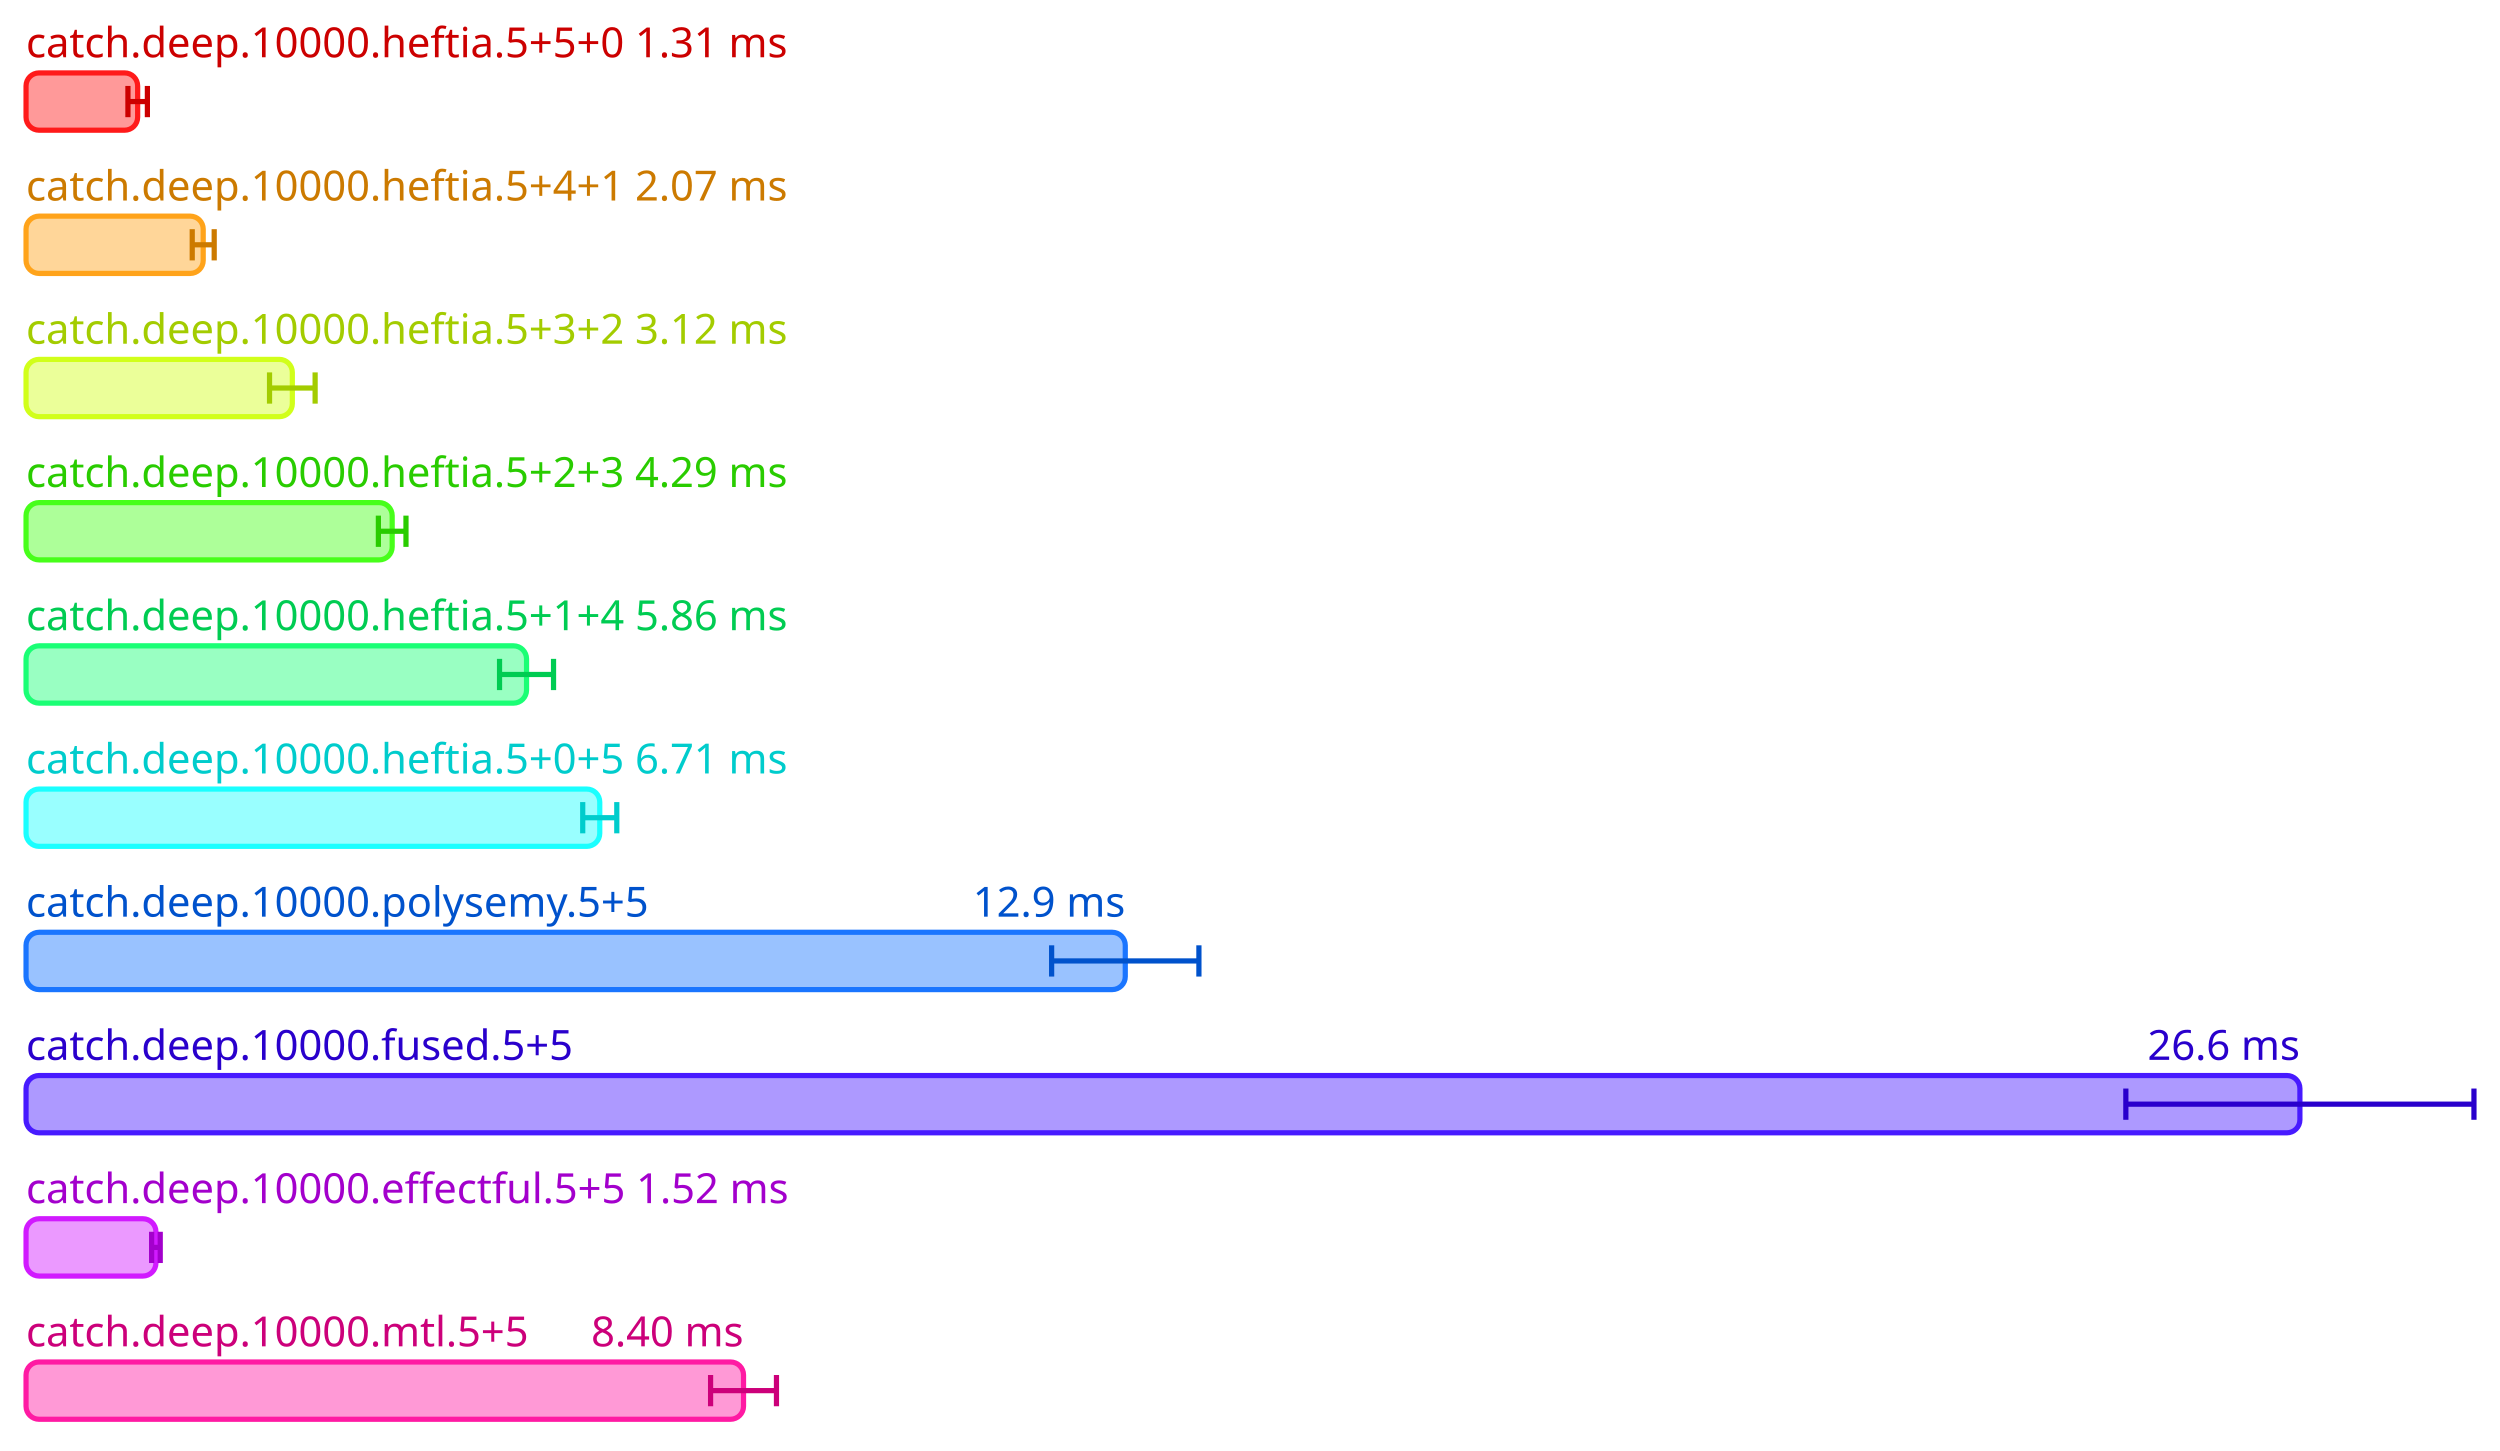
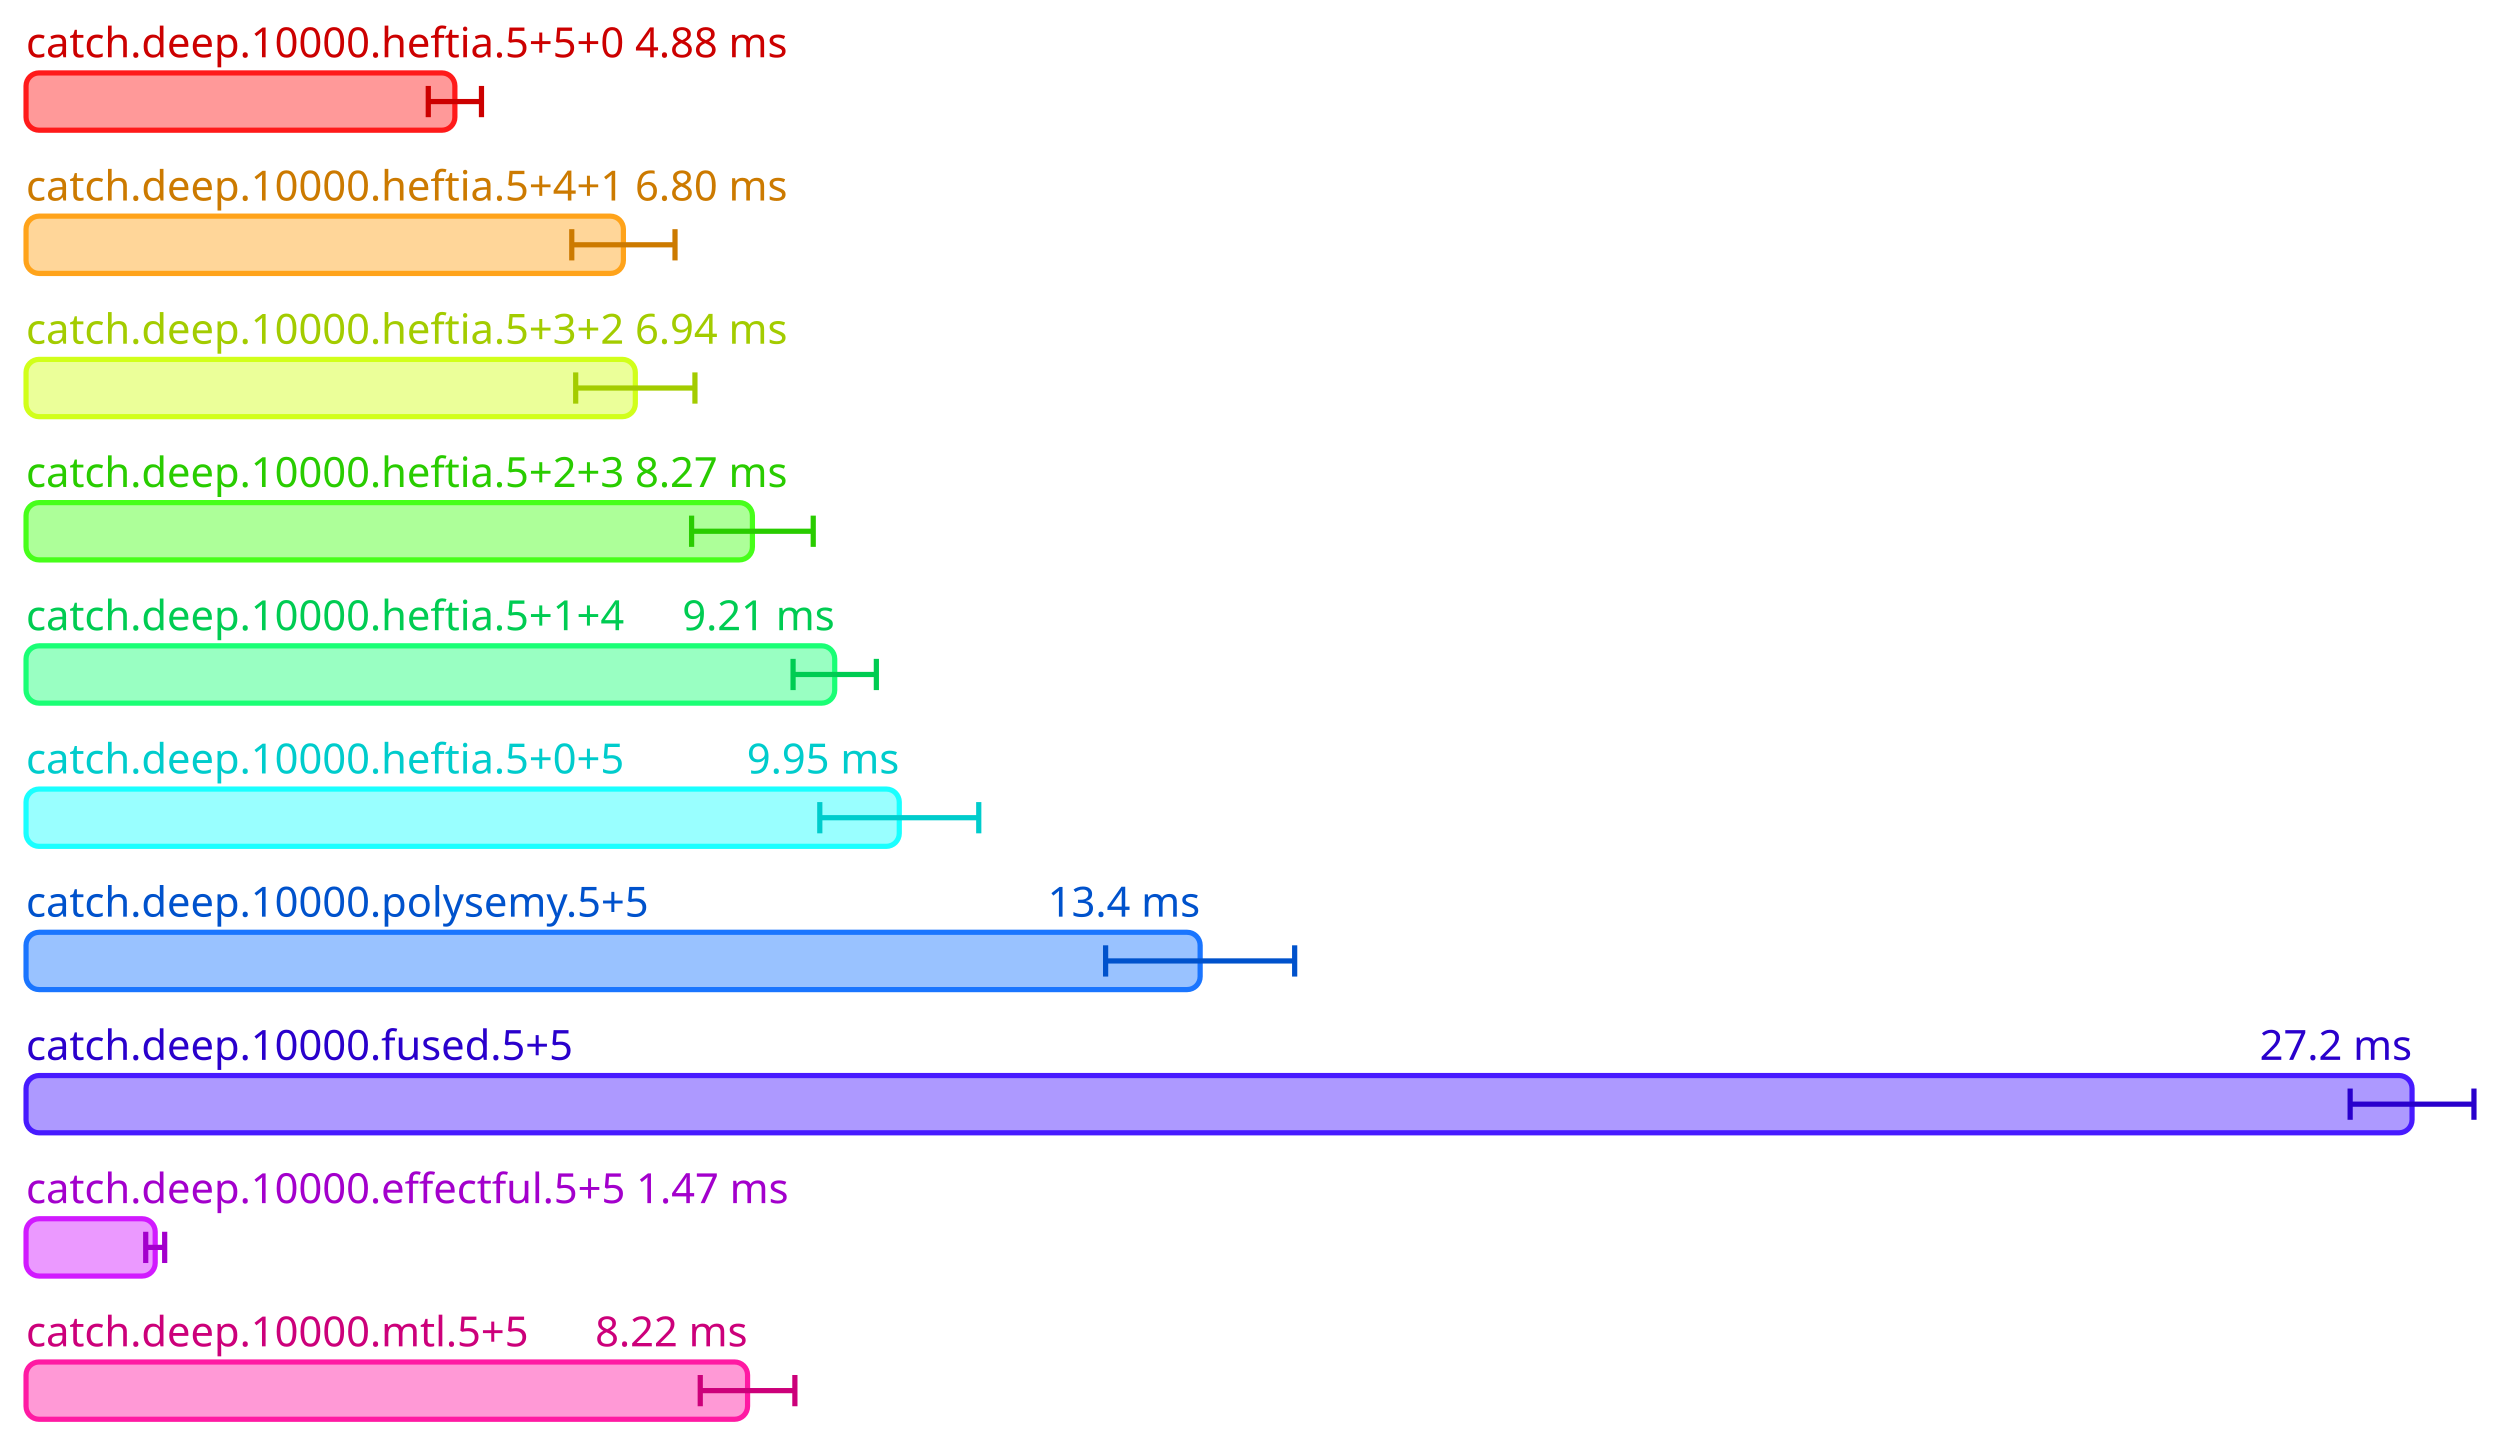
<svg xmlns="http://www.w3.org/2000/svg" height="557" width="960.0" font-size="16" font-family="sans-serif" stroke-width="2">
  <g transform="translate(10.0 0)">
-     <text fill="hsl(0, 100%, 40%)" y="22">catch.deep.10000.heftia.5+5+0 1.31 ms</text>
+     <text fill="hsl(0, 100%, 40%)" y="22">catch.deep.10000.heftia.5+5+0 4.88 ms</text>
    <g>
-       <rect y="28" rx="5" height="22" width="42.859" fill="hsl(0, 100%, 80%)" stroke="hsl(0, 100%, 55%)" />
+       <rect y="28" rx="5" height="22" width="164.672" fill="hsl(0, 100%, 80%)" stroke="hsl(0, 100%, 55%)" />
      <g stroke="hsl(0, 100%, 40%)">
-         <line x1="39.123" x2="46.596" y1="39" y2="39" />
-         <line x1="39.123" x2="39.123" y1="33" y2="45" />
-         <line x1="46.596" x2="46.596" y1="33" y2="45" />
+         <line x1="154.459" x2="174.885" y1="39" y2="39" />
+         <line x1="154.459" x2="154.459" y1="33" y2="45" />
+         <line x1="174.885" x2="174.885" y1="33" y2="45" />
      </g>
    </g>
-     <text fill="hsl(36, 100%, 40%)" y="77">catch.deep.10000.heftia.5+4+1 2.07 ms</text>
+     <text fill="hsl(36, 100%, 40%)" y="77">catch.deep.10000.heftia.5+4+1 6.80 ms</text>
    <g>
-       <rect y="83" rx="5" height="22" width="68.034" fill="hsl(36, 100%, 80%)" stroke="hsl(36, 100%, 55%)" />
+       <rect y="83" rx="5" height="22" width="229.382" fill="hsl(36, 100%, 80%)" stroke="hsl(36, 100%, 55%)" />
      <g stroke="hsl(36, 100%, 40%)">
-         <line x1="63.815" x2="72.254" y1="94" y2="94" />
-         <line x1="63.815" x2="63.815" y1="88" y2="100" />
-         <line x1="72.254" x2="72.254" y1="88" y2="100" />
+         <line x1="209.56" x2="249.204" y1="94" y2="94" />
+         <line x1="209.56" x2="209.56" y1="88" y2="100" />
+         <line x1="249.204" x2="249.204" y1="88" y2="100" />
      </g>
    </g>
-     <text fill="hsl(72, 100%, 40%)" y="132">catch.deep.10000.heftia.5+3+2 3.12 ms</text>
+     <text fill="hsl(72, 100%, 40%)" y="132">catch.deep.10000.heftia.5+3+2 6.94 ms</text>
    <g>
-       <rect y="138" rx="5" height="22" width="102.254" fill="hsl(72, 100%, 80%)" stroke="hsl(72, 100%, 55%)" />
+       <rect y="138" rx="5" height="22" width="233.961" fill="hsl(72, 100%, 80%)" stroke="hsl(72, 100%, 55%)" />
      <g stroke="hsl(72, 100%, 40%)">
-         <line x1="93.5" x2="111.008" y1="149" y2="149" />
-         <line x1="93.5" x2="93.5" y1="143" y2="155" />
-         <line x1="111.008" x2="111.008" y1="143" y2="155" />
+         <line x1="211.066" x2="256.856" y1="149" y2="149" />
+         <line x1="211.066" x2="211.066" y1="143" y2="155" />
+         <line x1="256.856" x2="256.856" y1="143" y2="155" />
      </g>
    </g>
-     <text fill="hsl(108, 100%, 40%)" y="187">catch.deep.10000.heftia.5+2+3 4.29 ms</text>
+     <text fill="hsl(108, 100%, 40%)" y="187">catch.deep.10000.heftia.5+2+3 8.27 ms</text>
    <g>
-       <rect y="193" rx="5" height="22" width="140.596" fill="hsl(108, 100%, 80%)" stroke="hsl(108, 100%, 55%)" />
+       <rect y="193" rx="5" height="22" width="278.926" fill="hsl(108, 100%, 80%)" stroke="hsl(108, 100%, 55%)" />
      <g stroke="hsl(108, 100%, 40%)">
-         <line x1="135.298" x2="145.895" y1="204" y2="204" />
-         <line x1="135.298" x2="135.298" y1="198" y2="210" />
-         <line x1="145.895" x2="145.895" y1="198" y2="210" />
+         <line x1="255.571" x2="302.281" y1="204" y2="204" />
+         <line x1="255.571" x2="255.571" y1="198" y2="210" />
+         <line x1="302.281" x2="302.281" y1="198" y2="210" />
      </g>
    </g>
-     <text fill="hsl(144, 100%, 40%)" y="242">catch.deep.10000.heftia.5+1+4 5.86 ms</text>
+     <g fill="hsl(144, 100%, 40%)">
+       <text y="242">catch.deep.10000.heftia.5+1+4</text>
+       <text y="242" x="310.53" text-anchor="end">9.21 ms</text>
+     </g>
    <g>
-       <rect y="248" rx="5" height="22" width="192.19" fill="hsl(144, 100%, 80%)" stroke="hsl(144, 100%, 55%)" />
+       <rect y="248" rx="5" height="22" width="310.53" fill="hsl(144, 100%, 80%)" stroke="hsl(144, 100%, 55%)" />
      <g stroke="hsl(144, 100%, 40%)">
-         <line x1="181.823" x2="202.557" y1="259" y2="259" />
-         <line x1="181.823" x2="181.823" y1="253" y2="265" />
-         <line x1="202.557" x2="202.557" y1="253" y2="265" />
+         <line x1="294.541" x2="326.519" y1="259" y2="259" />
+         <line x1="294.541" x2="294.541" y1="253" y2="265" />
+         <line x1="326.519" x2="326.519" y1="253" y2="265" />
      </g>
    </g>
-     <text fill="hsl(180, 100%, 40%)" y="297">catch.deep.10000.heftia.5+0+5 6.71 ms</text>
+     <g fill="hsl(180, 100%, 40%)">
+       <text y="297">catch.deep.10000.heftia.5+0+5</text>
+       <text y="297" x="335.321" text-anchor="end">9.95 ms</text>
+     </g>
    <g>
-       <rect y="303" rx="5" height="22" width="220.305" fill="hsl(180, 100%, 80%)" stroke="hsl(180, 100%, 55%)" />
+       <rect y="303" rx="5" height="22" width="335.321" fill="hsl(180, 100%, 80%)" stroke="hsl(180, 100%, 55%)" />
      <g stroke="hsl(180, 100%, 40%)">
-         <line x1="213.764" x2="226.847" y1="314" y2="314" />
-         <line x1="213.764" x2="213.764" y1="308" y2="320" />
-         <line x1="226.847" x2="226.847" y1="308" y2="320" />
+         <line x1="304.799" x2="365.842" y1="314" y2="314" />
+         <line x1="304.799" x2="304.799" y1="308" y2="320" />
+         <line x1="365.842" x2="365.842" y1="308" y2="320" />
      </g>
    </g>
    <g fill="hsl(216, 100%, 40%)">
      <text y="352">catch.deep.10000.polysemy.5+5</text>
-       <text y="352" x="422.103" text-anchor="end">12.9 ms</text>
+       <text y="352" x="450.854" text-anchor="end">13.4 ms</text>
    </g>
    <g>
-       <rect y="358" rx="5" height="22" width="422.103" fill="hsl(216, 100%, 80%)" stroke="hsl(216, 100%, 55%)" />
+       <rect y="358" rx="5" height="22" width="450.854" fill="hsl(216, 100%, 80%)" stroke="hsl(216, 100%, 55%)" />
      <g stroke="hsl(216, 100%, 40%)">
-         <line x1="393.825" x2="450.382" y1="369" y2="369" />
-         <line x1="393.825" x2="393.825" y1="363" y2="375" />
-         <line x1="450.382" x2="450.382" y1="363" y2="375" />
+         <line x1="414.557" x2="487.151" y1="369" y2="369" />
+         <line x1="414.557" x2="414.557" y1="363" y2="375" />
+         <line x1="487.151" x2="487.151" y1="363" y2="375" />
      </g>
    </g>
    <g fill="hsl(252, 100%, 40%)">
      <text y="407">catch.deep.10000.fused.5+5</text>
-       <text y="407" x="873.162" text-anchor="end">26.6 ms</text>
+       <text y="407" x="916.227" text-anchor="end">27.2 ms</text>
    </g>
    <g>
-       <rect y="413" rx="5" height="22" width="873.162" fill="hsl(252, 100%, 80%)" stroke="hsl(252, 100%, 55%)" />
+       <rect y="413" rx="5" height="22" width="916.227" fill="hsl(252, 100%, 80%)" stroke="hsl(252, 100%, 55%)" />
      <g stroke="hsl(252, 100%, 40%)">
-         <line x1="806.324" x2="940.0" y1="424" y2="424" />
-         <line x1="806.324" x2="806.324" y1="418" y2="430" />
+         <line x1="892.454" x2="940.0" y1="424" y2="424" />
+         <line x1="892.454" x2="892.454" y1="418" y2="430" />
        <line x1="940.0" x2="940.0" y1="418" y2="430" />
      </g>
    </g>
-     <text fill="hsl(288, 100%, 40%)" y="462">catch.deep.10000.effectful.5+5 1.52 ms</text>
+     <text fill="hsl(288, 100%, 40%)" y="462">catch.deep.10000.effectful.5+5 1.47 ms</text>
    <g>
-       <rect y="468" rx="5" height="22" width="49.877" fill="hsl(288, 100%, 80%)" stroke="hsl(288, 100%, 55%)" />
+       <rect y="468" rx="5" height="22" width="49.593" fill="hsl(288, 100%, 80%)" stroke="hsl(288, 100%, 55%)" />
      <g stroke="hsl(288, 100%, 40%)">
-         <line x1="48.223" x2="51.531" y1="479" y2="479" />
-         <line x1="48.223" x2="48.223" y1="473" y2="485" />
-         <line x1="51.531" x2="51.531" y1="473" y2="485" />
+         <line x1="45.954" x2="53.232" y1="479" y2="479" />
+         <line x1="45.954" x2="45.954" y1="473" y2="485" />
+         <line x1="53.232" x2="53.232" y1="473" y2="485" />
      </g>
    </g>
    <g fill="hsl(324, 100%, 40%)">
      <text y="517">catch.deep.10000.mtl.5+5</text>
-       <text y="517" x="275.513" text-anchor="end">8.40 ms</text>
+       <text y="517" x="277.065" text-anchor="end">8.22 ms</text>
    </g>
    <g>
-       <rect y="523" rx="5" height="22" width="275.513" fill="hsl(324, 100%, 80%)" stroke="hsl(324, 100%, 55%)" />
+       <rect y="523" rx="5" height="22" width="277.065" fill="hsl(324, 100%, 80%)" stroke="hsl(324, 100%, 55%)" />
      <g stroke="hsl(324, 100%, 40%)">
-         <line x1="262.862" x2="288.163" y1="534" y2="534" />
-         <line x1="262.862" x2="262.862" y1="528" y2="540" />
-         <line x1="288.163" x2="288.163" y1="528" y2="540" />
+         <line x1="258.895" x2="295.235" y1="534" y2="534" />
+         <line x1="258.895" x2="258.895" y1="528" y2="540" />
+         <line x1="295.235" x2="295.235" y1="528" y2="540" />
      </g>
    </g>
  </g>
</svg>
